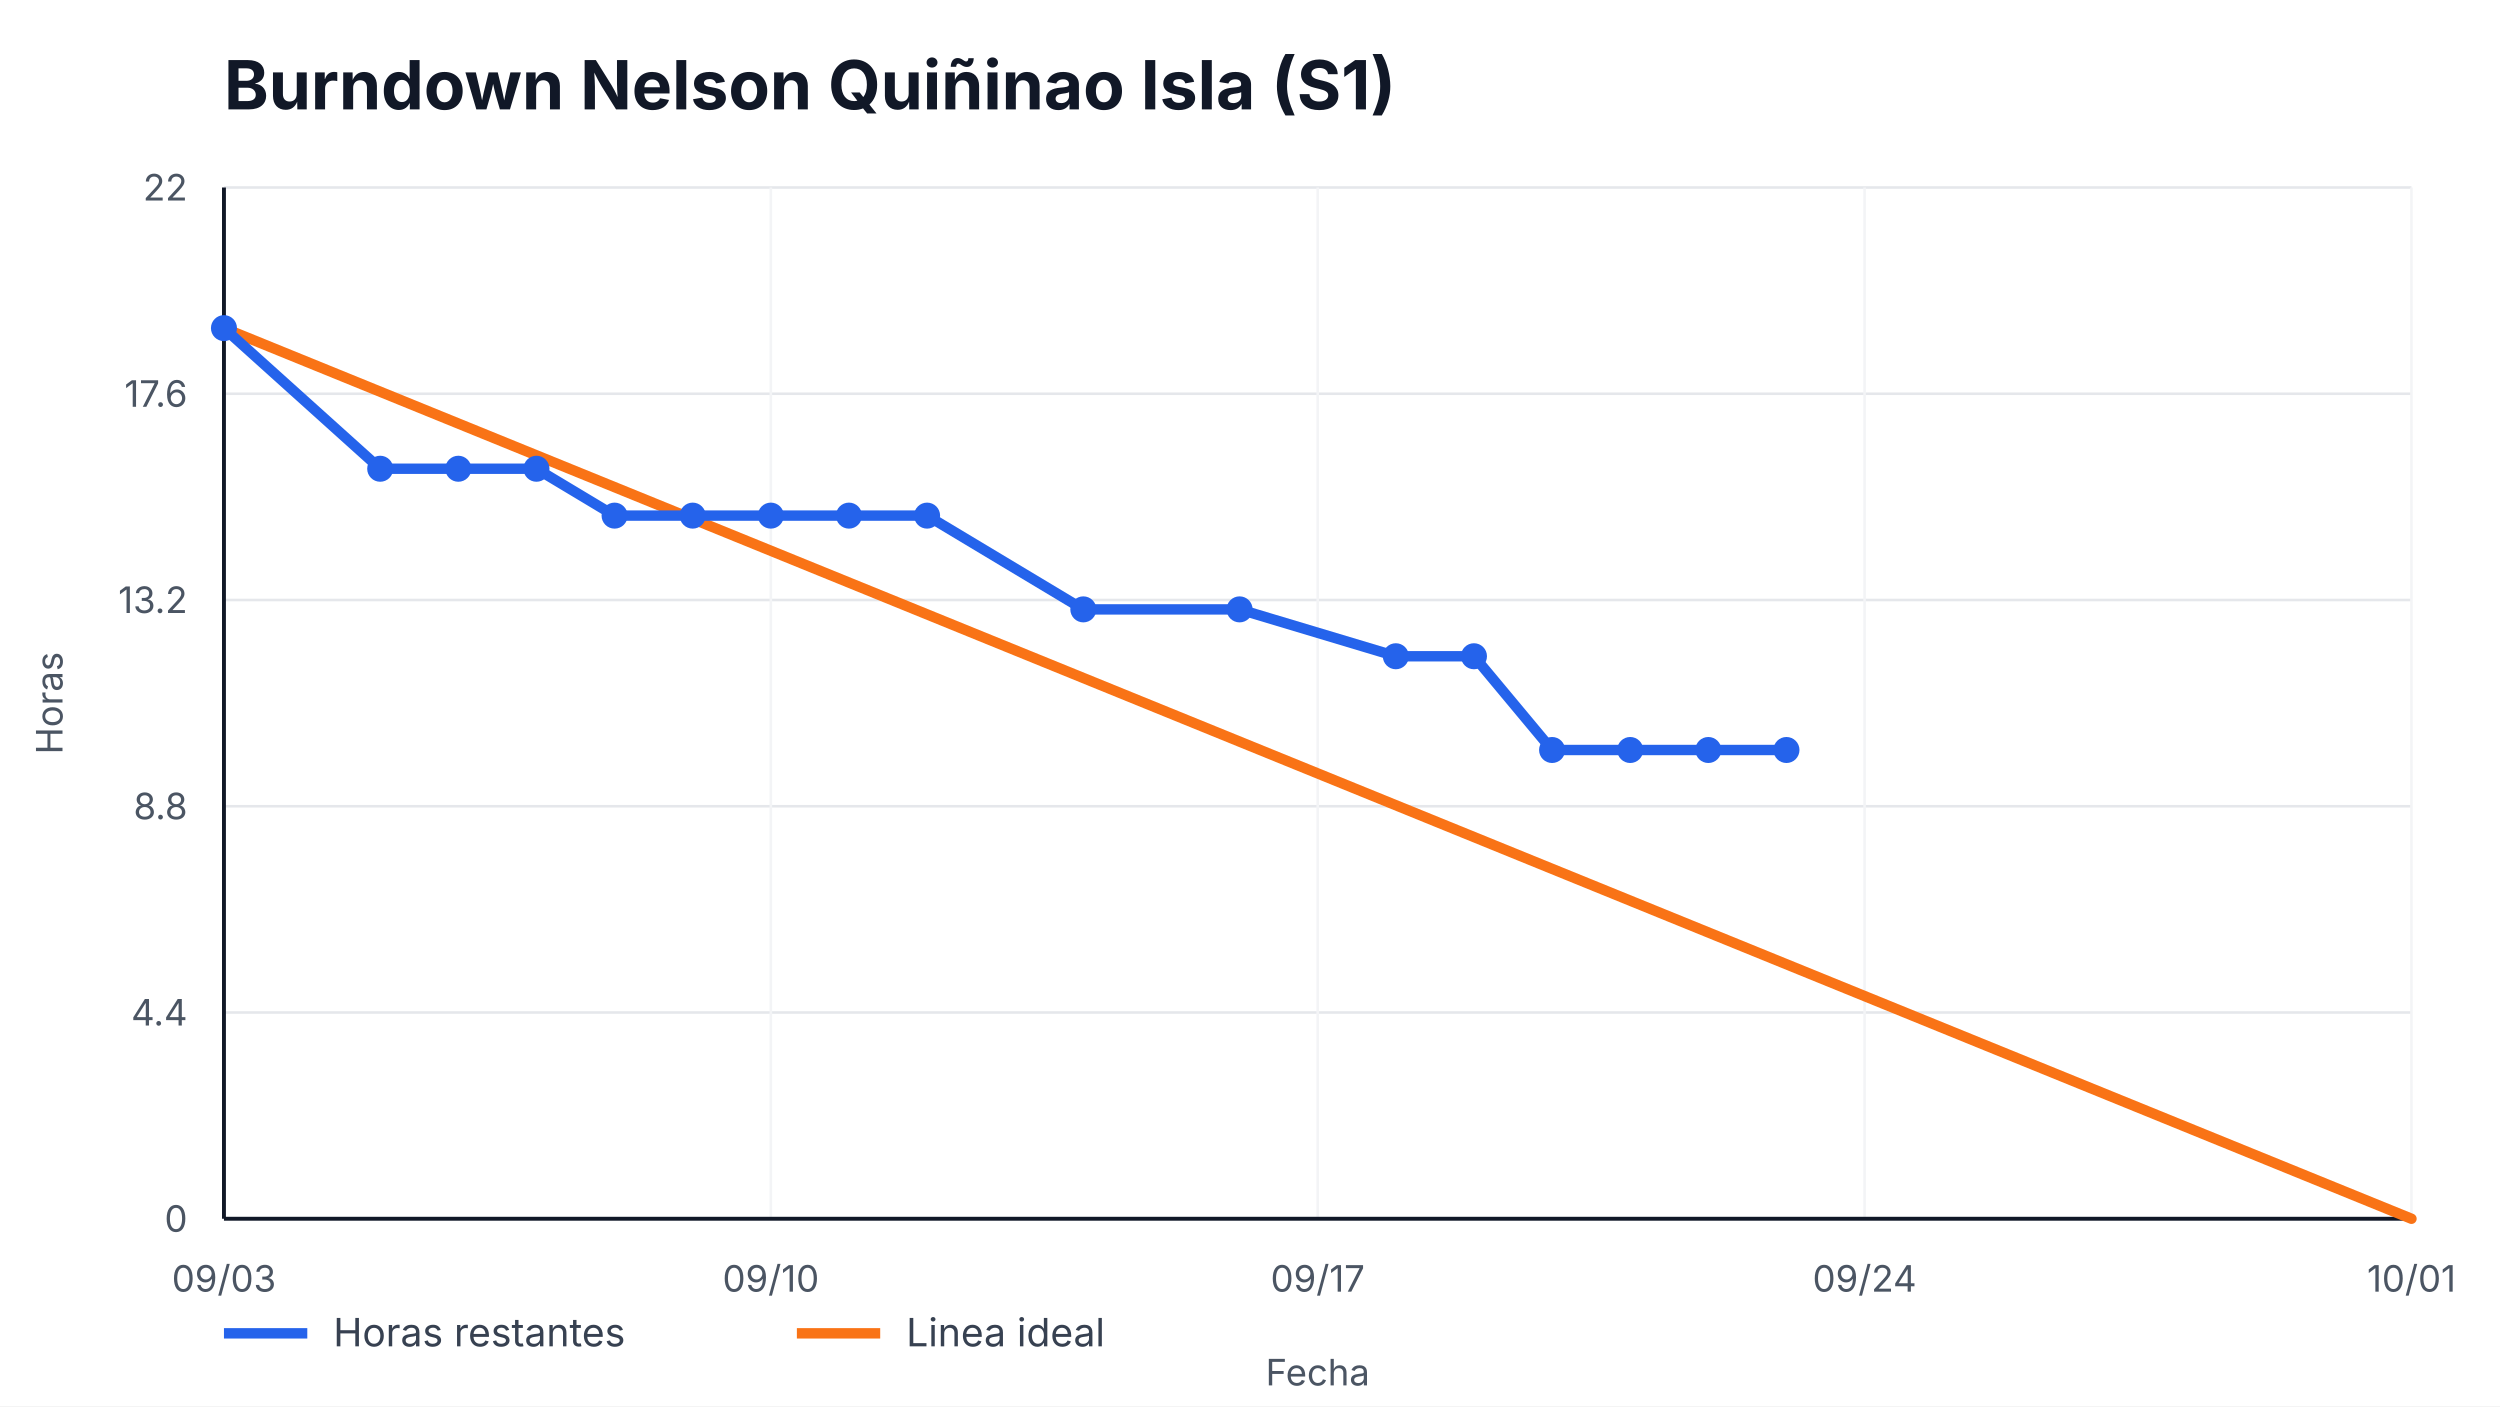
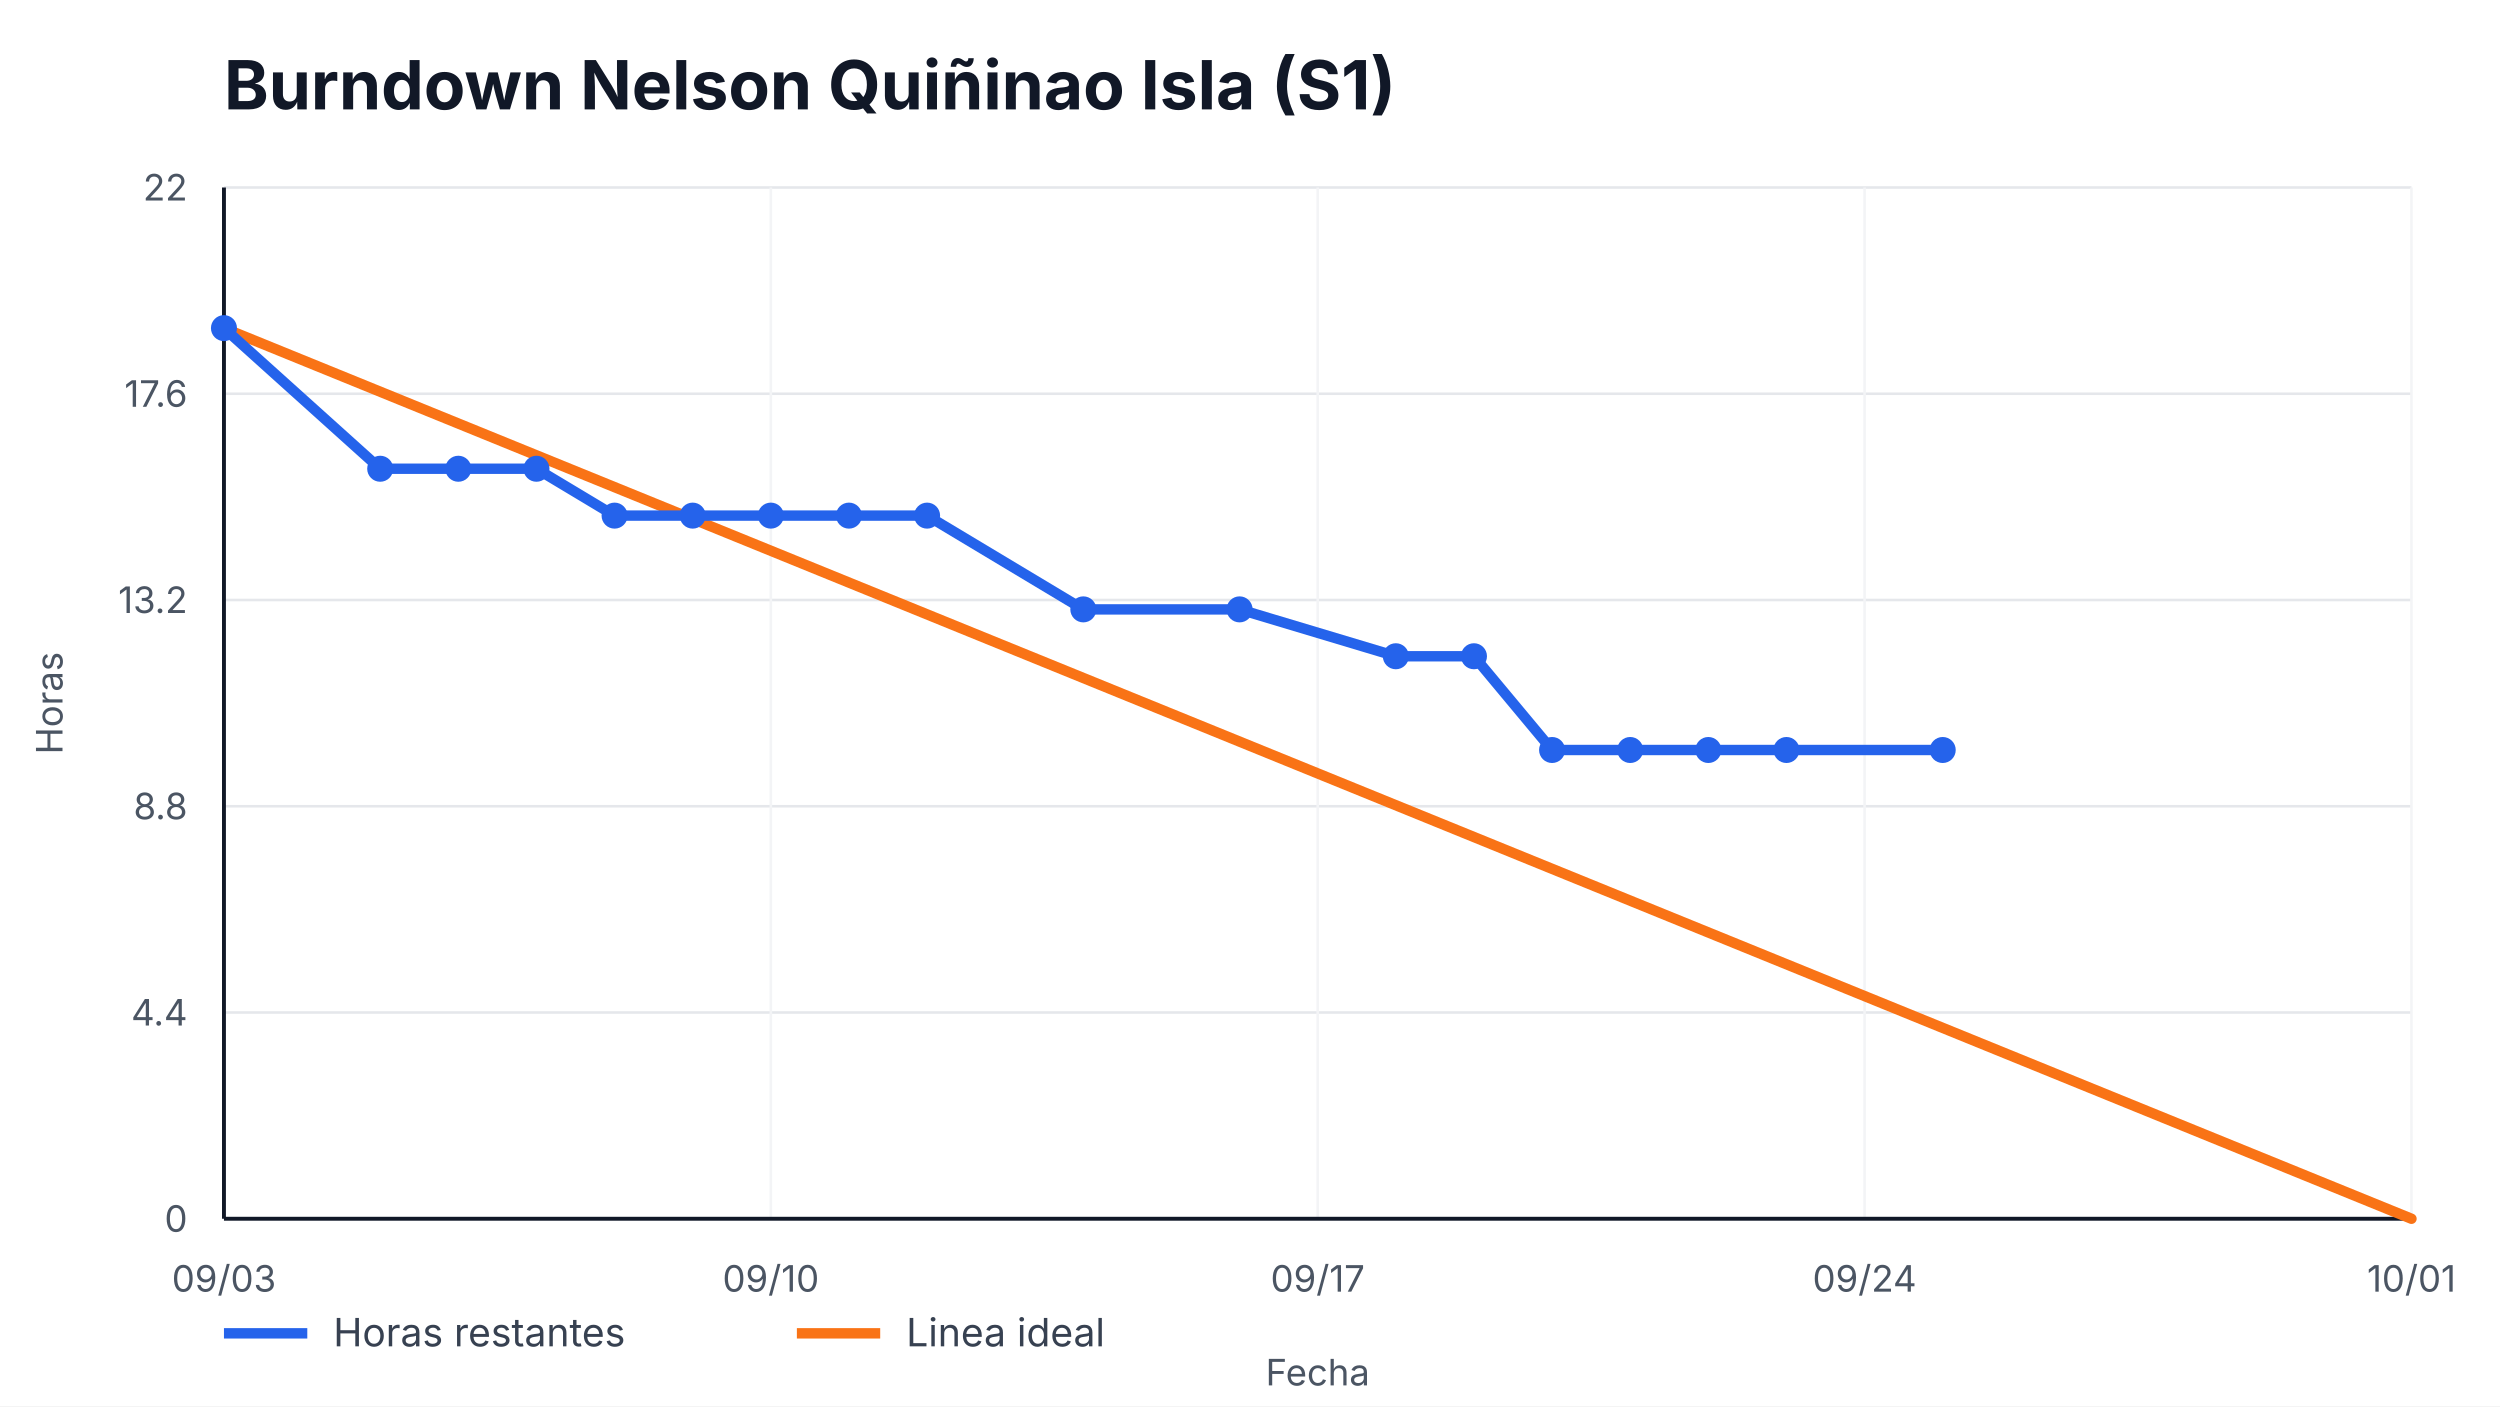
<svg xmlns="http://www.w3.org/2000/svg" width="960" height="540" viewBox="0 0 960 540" role="img" aria-label="Burndown Nelson Quiñinao Isla (S1)">
  <style>
    text { font-family: -apple-system, BlinkMacSystemFont, "Segoe UI", sans-serif; fill: #111827; }
    .title { font-size: 26px; font-weight: 700; }
    .axis { font-size: 14px; fill: #4b5563; }
    .legend { font-size: 15px; fill: #374151; }
    .overrun { font-size: 14px; font-weight: 700; fill: #b91c1c; }
  </style>
  <rect width="100%" height="100%" fill="#ffffff" />
  <text x="86" y="42" class="title">Burndown Nelson Quiñinao Isla (S1)</text>
  <g>
    <line x1="86" y1="468.00" x2="926" y2="468.00" stroke="#e5e7eb" />
    <line x1="86" y1="388.80" x2="926" y2="388.80" stroke="#e5e7eb" />
    <line x1="86" y1="309.60" x2="926" y2="309.60" stroke="#e5e7eb" />
    <line x1="86" y1="230.40" x2="926" y2="230.40" stroke="#e5e7eb" />
    <line x1="86" y1="151.20" x2="926" y2="151.20" stroke="#e5e7eb" />
    <line x1="86" y1="72.00" x2="926" y2="72.00" stroke="#e5e7eb" />
  </g>
  <g>
    <line x1="86.00" y1="72" x2="86.00" y2="468" stroke="#f3f4f6" />
    <text x="86.00" y="496" text-anchor="middle" class="axis">09/03</text>
    <line x1="296.00" y1="72" x2="296.00" y2="468" stroke="#f3f4f6" />
    <text x="296.00" y="496" text-anchor="middle" class="axis">09/10</text>
    <line x1="506.00" y1="72" x2="506.00" y2="468" stroke="#f3f4f6" />
    <text x="506.00" y="496" text-anchor="middle" class="axis">09/17</text>
    <line x1="716.00" y1="72" x2="716.00" y2="468" stroke="#f3f4f6" />
    <text x="716.00" y="496" text-anchor="middle" class="axis">09/24</text>
    <line x1="926.00" y1="72" x2="926.00" y2="468" stroke="#f3f4f6" />
    <text x="926.00" y="496" text-anchor="middle" class="axis">10/01</text>
  </g>
  <line x1="86" y1="468" x2="926" y2="468" stroke="#111827" stroke-width="1.5" />
  <line x1="86" y1="72" x2="86" y2="468" stroke="#111827" stroke-width="1.5" />
  <g>
    <text x="72" y="473.00" text-anchor="end" class="axis">0</text>
    <text x="72" y="393.80" text-anchor="end" class="axis">4.4</text>
    <text x="72" y="314.60" text-anchor="end" class="axis">8.8</text>
    <text x="72" y="235.40" text-anchor="end" class="axis">13.2</text>
    <text x="72" y="156.20" text-anchor="end" class="axis">17.6</text>
    <text x="72" y="77.00" text-anchor="end" class="axis">22</text>
  </g>
  <polyline points="86.00,126.00 926.00,468.00" fill="none" stroke="#f97316" stroke-width="4" stroke-linecap="round" />
-   <polyline points="86.00,126.00 146.00,180.00 176.00,180.00 206.00,180.00 236.00,198.00 266.00,198.00 296.00,198.00 326.00,198.00 356.00,198.00 416.00,234.00 476.00,234.00 536.00,252.00 566.00,252.00 596.00,288.00 626.00,288.00 656.00,288.00 686.00,288.00" fill="none" stroke="#2563eb" stroke-width="4" stroke-linecap="round" stroke-linejoin="round" />
+   <polyline points="86.00,126.00 146.00,180.00 176.00,180.00 206.00,180.00 236.00,198.00 266.00,198.00 296.00,198.00 326.00,198.00 356.00,198.00 416.00,234.00 476.00,234.00 536.00,252.00 566.00,252.00 596.00,288.00 626.00,288.00 656.00,288.00 686.00,288.00 746.00,288.00" fill="none" stroke="#2563eb" stroke-width="4" stroke-linecap="round" stroke-linejoin="round" />
  <g>
    <circle cx="86.00" cy="126.00" r="5" fill="#2563eb" />
    <circle cx="146.00" cy="180.00" r="5" fill="#2563eb" />
    <circle cx="176.00" cy="180.00" r="5" fill="#2563eb" />
    <circle cx="206.00" cy="180.00" r="5" fill="#2563eb" />
    <circle cx="236.00" cy="198.00" r="5" fill="#2563eb" />
    <circle cx="266.00" cy="198.00" r="5" fill="#2563eb" />
    <circle cx="296.00" cy="198.00" r="5" fill="#2563eb" />
    <circle cx="326.00" cy="198.00" r="5" fill="#2563eb" />
    <circle cx="356.00" cy="198.00" r="5" fill="#2563eb" />
    <circle cx="416.00" cy="234.00" r="5" fill="#2563eb" />
    <circle cx="476.00" cy="234.00" r="5" fill="#2563eb" />
    <circle cx="536.00" cy="252.00" r="5" fill="#2563eb" />
    <circle cx="566.00" cy="252.00" r="5" fill="#2563eb" />
    <circle cx="596.00" cy="288.00" r="5" fill="#2563eb" />
    <circle cx="626.00" cy="288.00" r="5" fill="#2563eb" />
    <circle cx="656.00" cy="288.00" r="5" fill="#2563eb" />
    <circle cx="686.00" cy="288.00" r="5" fill="#2563eb" />
+     <circle cx="746.00" cy="288.00" r="5" fill="#2563eb" />
  </g>
  <line x1="86" y1="512" x2="118" y2="512" stroke="#2563eb" stroke-width="4" />
  <text x="128" y="517" class="legend">Horas restantes</text>
  <line x1="306" y1="512" x2="338" y2="512" stroke="#f97316" stroke-width="4" />
  <text x="348" y="517" class="legend">Linea ideal</text>
  <text x="506.0" y="532" text-anchor="middle" class="axis">Fecha</text>
  <text x="24" y="270.0" transform="rotate(-90 24,270.0)" text-anchor="middle" class="axis">Horas</text>
</svg>
